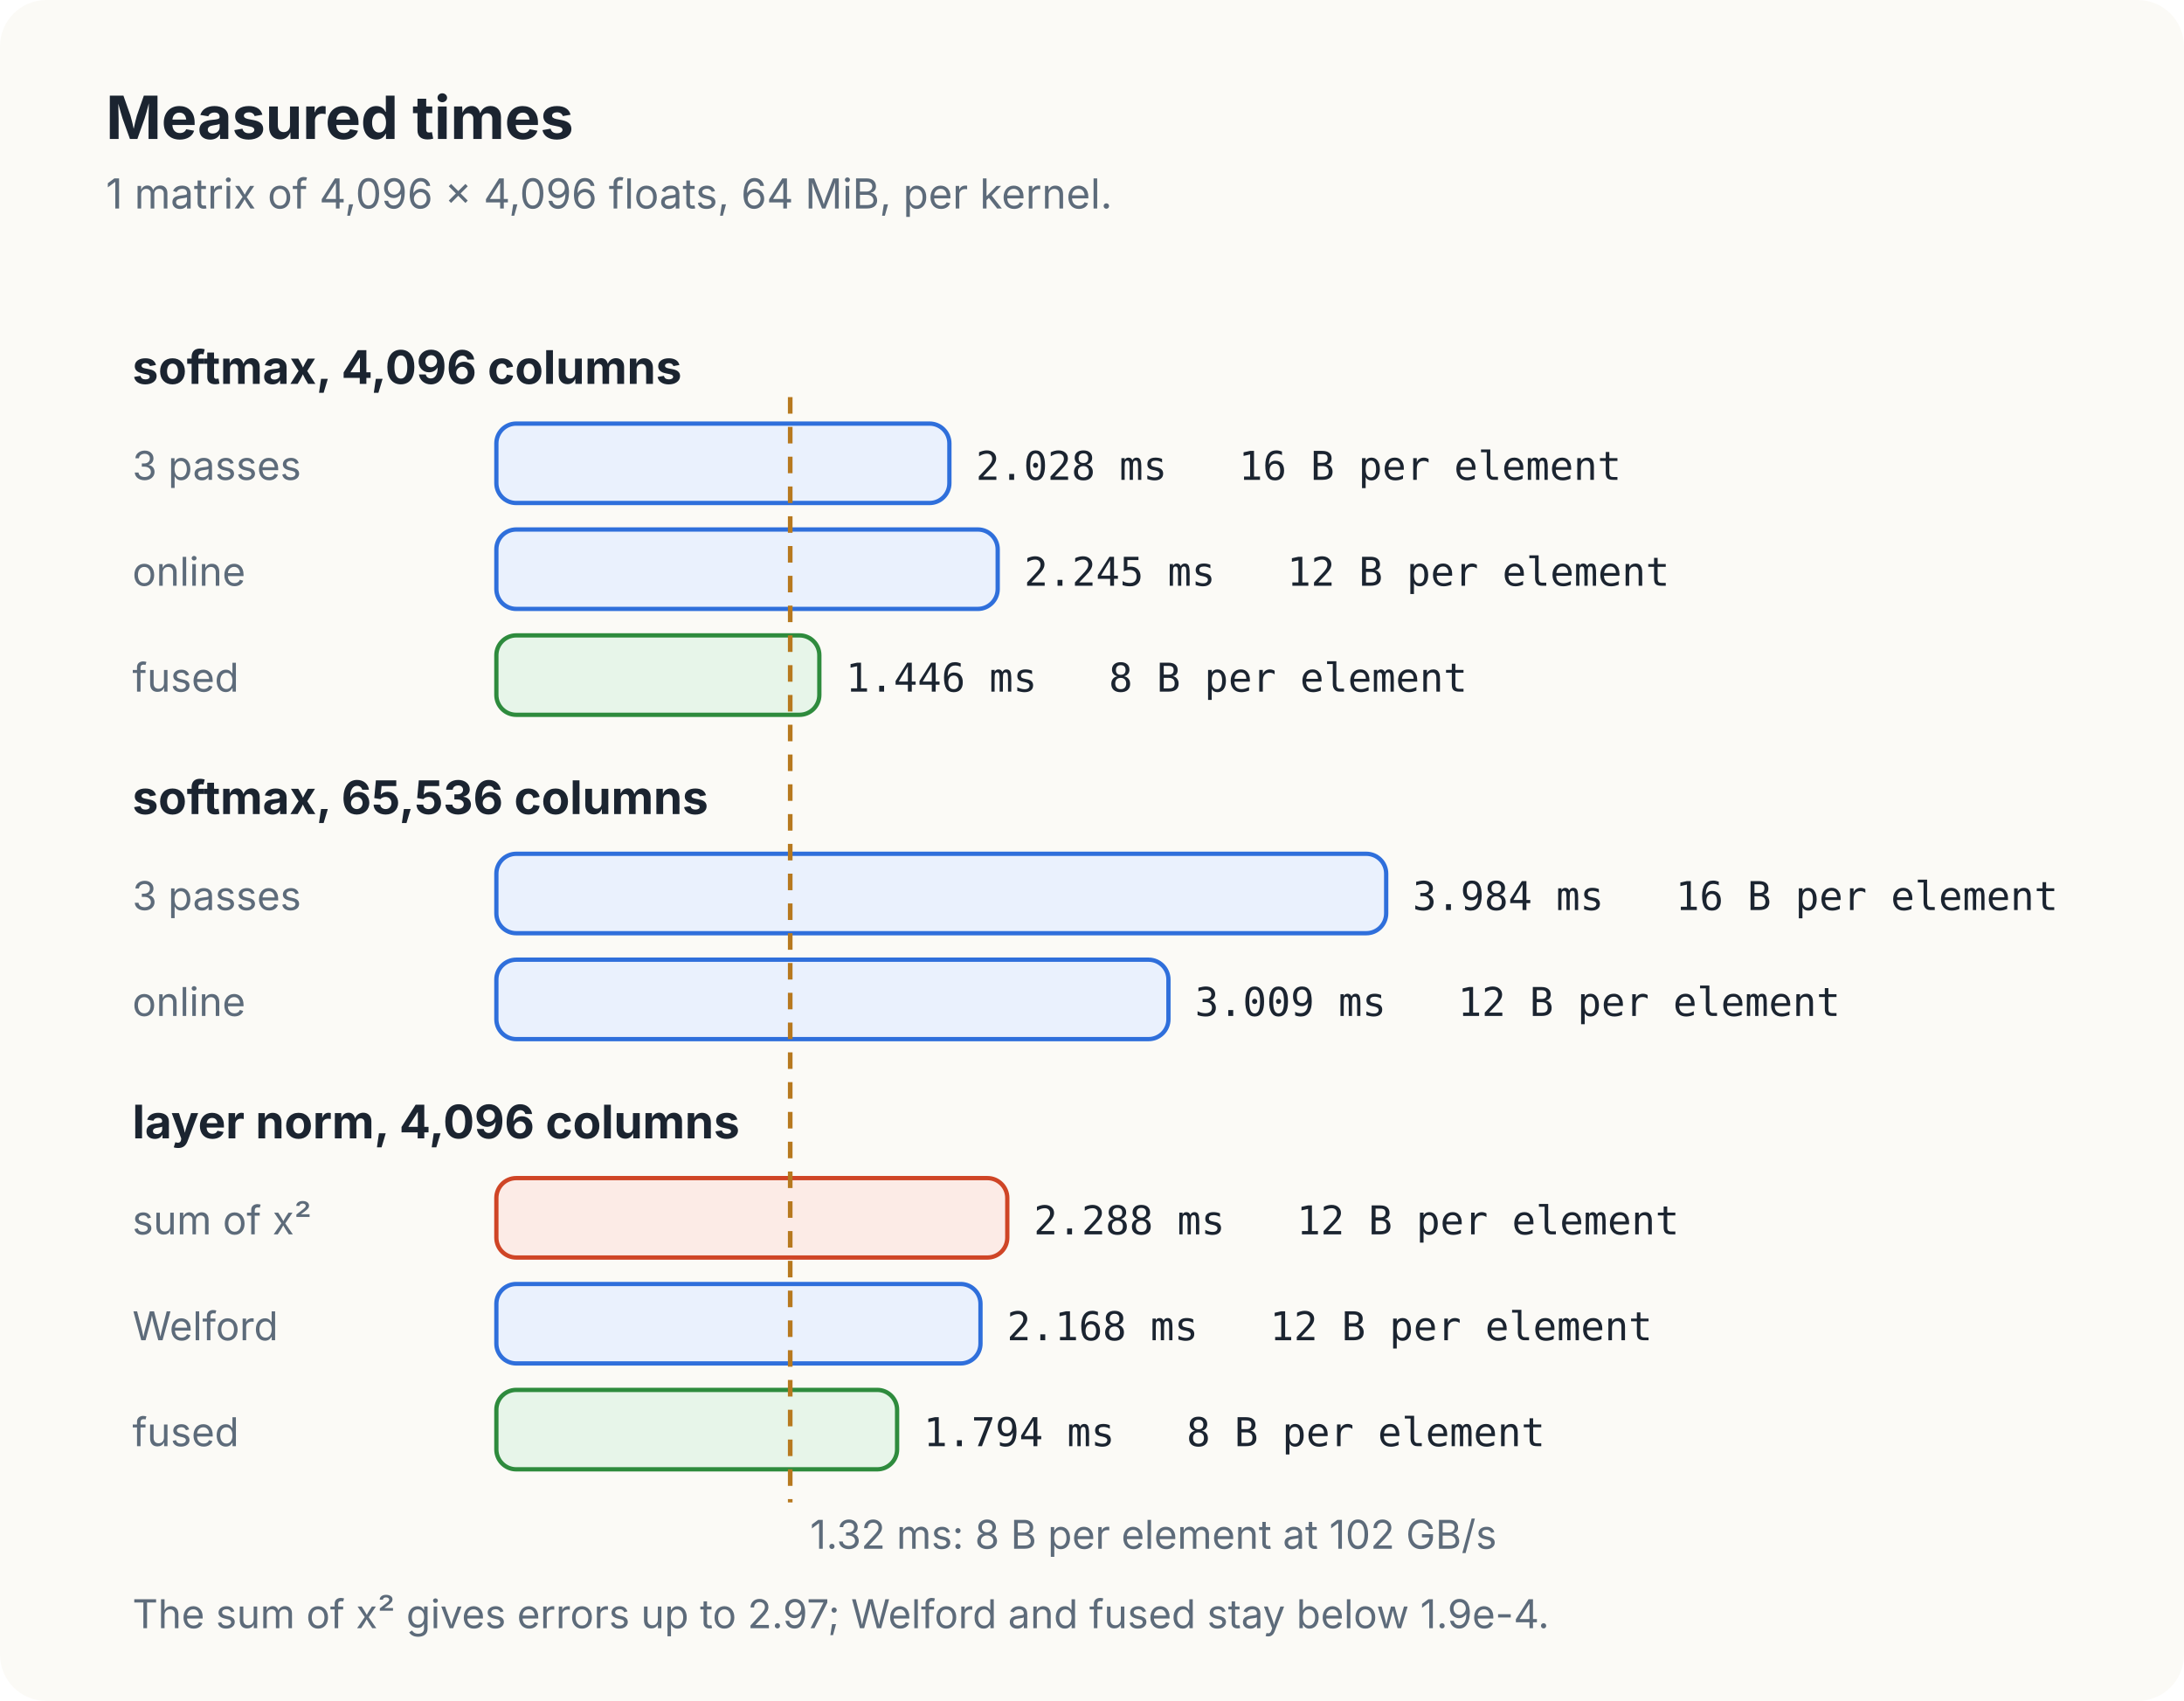
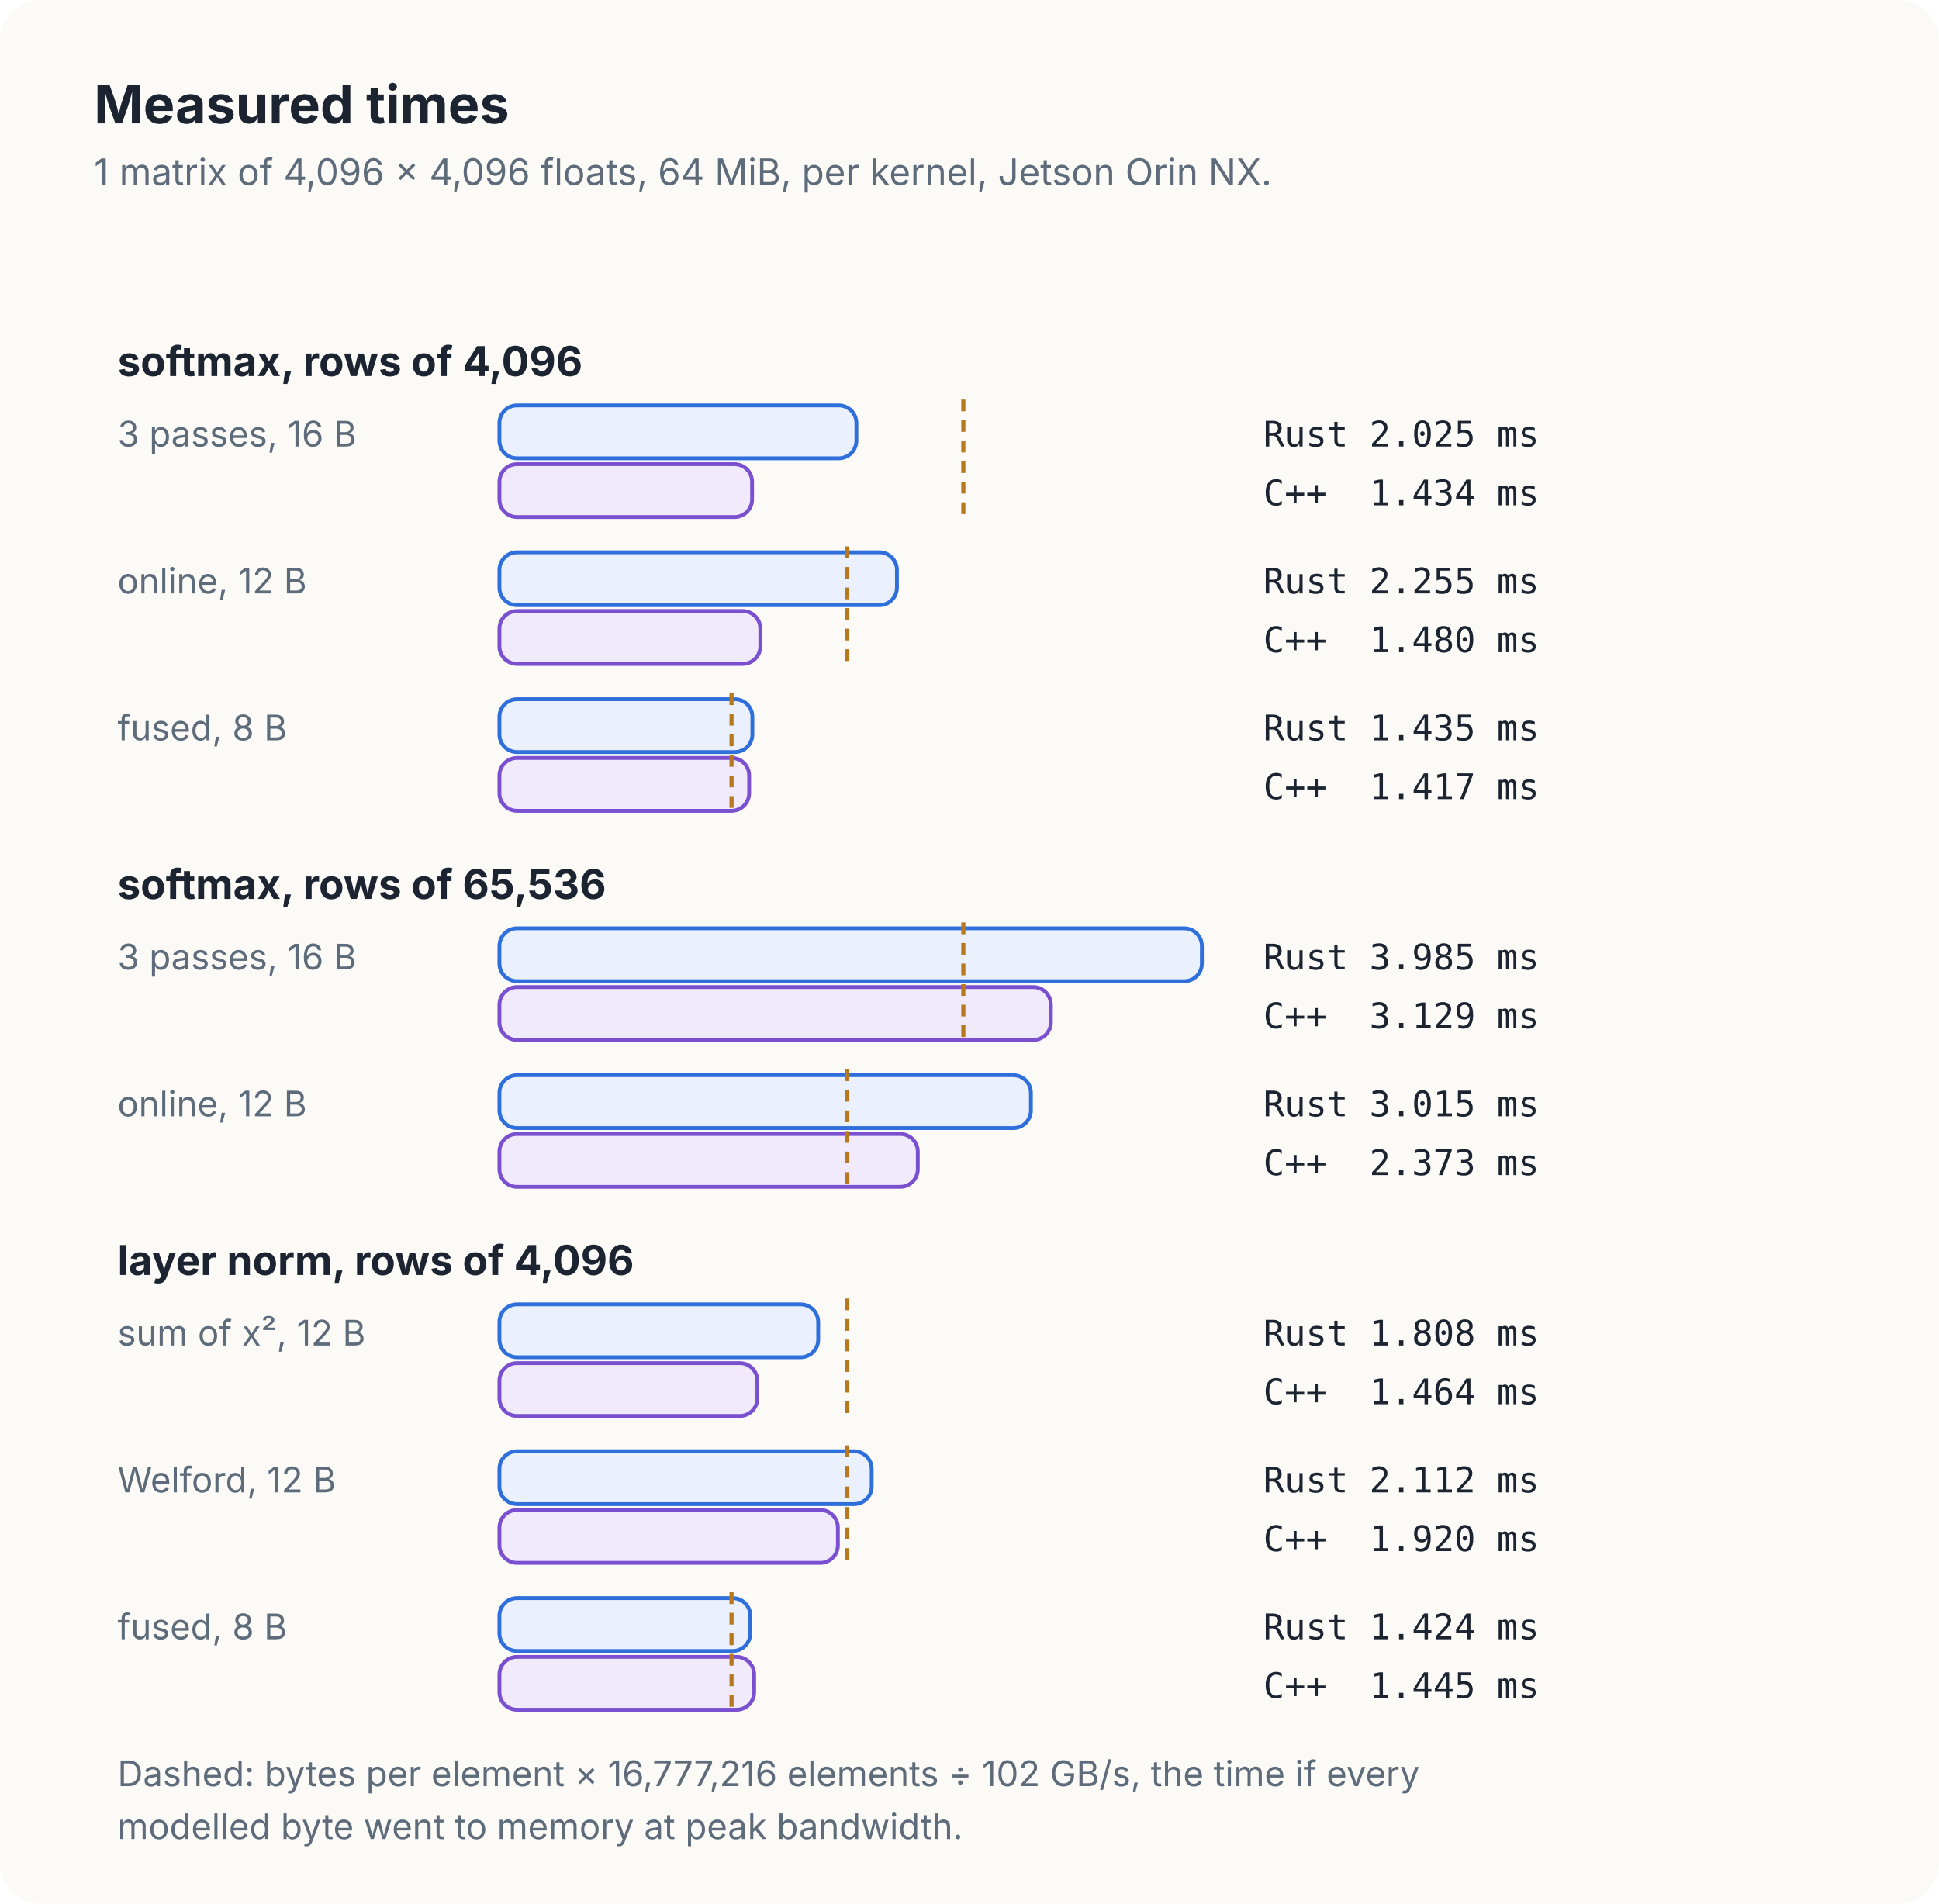
- <svg xmlns="http://www.w3.org/2000/svg" viewBox="0 0 660 514" width="660" height="514" role="img" aria-label="Horizontal bars of time per matrix of 4,096 by 4,096 floats. Softmax with rows of 4,096: 3 passes 2.028 ms, online 2.245 ms, fused 1.446 ms. With rows of 65,536: 3 passes 3.984 ms, online 3.009 ms. Layer norm: sum of squares 2.288 ms but wrong, Welford 2.168 ms, fused 1.794 ms. A dashed line marks 1.32 ms, the time to read and write every element once at 102 GB/s.">
+ <svg xmlns="http://www.w3.org/2000/svg" viewBox="0 0 660 648" width="660" height="648" role="img" aria-label="Paired bars of Rust and C++ times per 4,096 by 4,096 matrix on a Jetson Orin NX. Softmax rows of 4,096: 3 passes 2.025 and 1.434 ms, online 2.255 and 1.480 ms, fused 1.435 and 1.417 ms. Rows of 65,536: 3 passes 3.985 and 3.129 ms, online 3.015 and 2.373 ms. Layer norm: sum of squares 1.808 and 1.464 ms, Welford 2.112 and 1.920 ms, fused 1.424 and 1.445 ms. Dashed lines mark the modelled byte count at 102 GB/s.">
  <style>
    text { font-family: Inter, "Segoe UI", "Helvetica Neue", Helvetica, Arial, sans-serif; fill: #1B2430; }
    .title { font-size: 18px; font-weight: 650; }
    .lede { font-size: 12.5px; fill: #5D6B7A; }
    .name { font-size: 14px; font-weight: 650; }
    .sub { font-size: 12px; fill: #5D6B7A; }
    .note { font-size: 12px; fill: #5D6B7A; }
    .tab { font-size: 11.5px; font-weight: 650; letter-spacing: 0.04em; fill: #5D6B7A; }
    .mono { font-family: "JetBrains Mono", "SF Mono", Menlo, Consolas, monospace; font-size: 12px; }
    .dim { fill: #8794A3; }
    .strong { font-weight: 700; }
    .trap { fill: #CF4526; font-weight: 700; }
    .pill { font-size: 11px; font-weight: 600; }
    .wire { fill: none; stroke: #3F5873; stroke-width: 1.8; stroke-linecap: round; stroke-linejoin: round; }
    .wire.danger { stroke: #CF4526; stroke-dasharray: 6 5; }
    .wire.idle { stroke: #7F8EA0; stroke-dasharray: 2 5; }
  </style>
  <defs>
    <filter id="lift" x="-10%" y="-10%" width="120%" height="135%">
      <feDropShadow dx="0" dy="2" stdDeviation="3" flood-color="#1B2430" flood-opacity="0.13" />
    </filter>
    <linearGradient id="thor-body" x1="0" y1="0" x2="0" y2="1">
      <stop offset="0" stop-color="#C6CCD5" />
      <stop offset="1" stop-color="#979EA9" />
    </linearGradient>
    <linearGradient id="switch-body" x1="0" y1="0" x2="0" y2="1">
      <stop offset="0" stop-color="#3B4656" />
      <stop offset="1" stop-color="#232B37" />
    </linearGradient>
    <marker id="head" viewBox="0 0 10 10" refX="8.5" refY="5" markerUnits="userSpaceOnUse" markerWidth="11" markerHeight="11" orient="auto">
      <path d="M0.5,1 L9,5 L0.5,9 Z" fill="#3F5873" />
    </marker>
    <marker id="head-danger" viewBox="0 0 10 10" refX="8.5" refY="5" markerUnits="userSpaceOnUse" markerWidth="11" markerHeight="11" orient="auto">
      <path d="M0.5,1 L9,5 L0.5,9 Z" fill="#CF4526" />
    </marker>
    <marker id="head-idle" viewBox="0 0 10 10" refX="8.5" refY="5" markerUnits="userSpaceOnUse" markerWidth="11" markerHeight="11" orient="auto">
      <path d="M0.5,1 L9,5 L0.5,9 Z" fill="#7F8EA0" />
    </marker>
  </defs>
-   <rect width="660" height="514" rx="14" fill="#FBFAF6" />
+   <rect width="660" height="648" rx="14" fill="#FBFAF6" />
  <text x="32.0" y="42.0" class="title" text-anchor="start" xml:space="preserve">Measured times</text>
-   <text x="32.0" y="63.0" class="lede" text-anchor="start" xml:space="preserve">1 matrix of 4,096 × 4,096 floats, 64 MiB, per kernel.</text>
-   <text x="40.0" y="116.0" class="name" text-anchor="start" xml:space="preserve">softmax, 4,096 columns</text>
-   <text x="40.0" y="145.0" class="note" text-anchor="start" xml:space="preserve">3 passes</text>
-   <rect x="150.0" y="128.0" width="136.9" height="24.0" rx="6" fill="#EAF1FD" stroke="#2F6FDB" stroke-width="1.3" />
-   <text x="294.9" y="145.0" class="mono" text-anchor="start" xml:space="preserve">2.028 ms   16 B per element</text>
-   <text x="40.0" y="177.0" class="note" text-anchor="start" xml:space="preserve">online</text>
-   <rect x="150.0" y="160.0" width="151.5" height="24.0" rx="6" fill="#EAF1FD" stroke="#2F6FDB" stroke-width="1.3" />
-   <text x="309.5" y="177.0" class="mono" text-anchor="start" xml:space="preserve">2.245 ms   12 B per element</text>
-   <text x="40.0" y="209.0" class="note" text-anchor="start" xml:space="preserve">fused</text>
-   <rect x="150.0" y="192.0" width="97.6" height="24.0" rx="6" fill="#E7F5E9" stroke="#2E8B3D" stroke-width="1.3" />
-   <text x="255.6" y="209.0" class="mono" text-anchor="start" xml:space="preserve">1.446 ms   8 B per element</text>
-   <text x="40.0" y="246.0" class="name" text-anchor="start" xml:space="preserve">softmax, 65,536 columns</text>
-   <text x="40.0" y="275.0" class="note" text-anchor="start" xml:space="preserve">3 passes</text>
-   <rect x="150.0" y="258.0" width="268.9" height="24.0" rx="6" fill="#EAF1FD" stroke="#2F6FDB" stroke-width="1.3" />
-   <text x="426.9" y="275.0" class="mono" text-anchor="start" xml:space="preserve">3.984 ms   16 B per element</text>
-   <text x="40.0" y="307.0" class="note" text-anchor="start" xml:space="preserve">online</text>
-   <rect x="150.0" y="290.0" width="203.1" height="24.0" rx="6" fill="#EAF1FD" stroke="#2F6FDB" stroke-width="1.3" />
-   <text x="361.1" y="307.0" class="mono" text-anchor="start" xml:space="preserve">3.009 ms   12 B per element</text>
-   <text x="40.0" y="344.0" class="name" text-anchor="start" xml:space="preserve">layer norm, 4,096 columns</text>
-   <text x="40.0" y="373.0" class="note" text-anchor="start" xml:space="preserve">sum of x²</text>
-   <rect x="150.0" y="356.0" width="154.4" height="24.0" rx="6" fill="#FCEBE6" stroke="#CF4526" stroke-width="1.3" />
-   <text x="312.4" y="373.0" class="mono" text-anchor="start" xml:space="preserve">2.288 ms   12 B per element</text>
-   <text x="40.0" y="405.0" class="note" text-anchor="start" xml:space="preserve">Welford</text>
-   <rect x="150.0" y="388.0" width="146.3" height="24.0" rx="6" fill="#EAF1FD" stroke="#2F6FDB" stroke-width="1.3" />
-   <text x="304.3" y="405.0" class="mono" text-anchor="start" xml:space="preserve">2.168 ms   12 B per element</text>
-   <text x="40.0" y="437.0" class="note" text-anchor="start" xml:space="preserve">fused</text>
-   <rect x="150.0" y="420.0" width="121.1" height="24.0" rx="6" fill="#E7F5E9" stroke="#2E8B3D" stroke-width="1.3" />
-   <text x="279.1" y="437.0" class="mono" text-anchor="start" xml:space="preserve">1.794 ms   8 B per element</text>
-   <line x1="238.8" y1="120.0" x2="238.8" y2="454.0" stroke="#B7791F" stroke-width="1.4" stroke-dasharray="5 4" />
-   <text x="244.8" y="468.0" class="note" text-anchor="start" xml:space="preserve">1.32 ms: 8 B per element at 102 GB/s</text>
-   <text x="40.0" y="492.0" class="note" text-anchor="start" xml:space="preserve">The sum of x² gives errors up to 2.97; Welford and fused stay below 1.9e-4.</text>
+   <text x="32.0" y="63.0" class="lede" text-anchor="start" xml:space="preserve">1 matrix of 4,096 × 4,096 floats, 64 MiB, per kernel, Jetson Orin NX.</text>
+   <text x="40.0" y="128.0" class="name" text-anchor="start" xml:space="preserve">softmax, rows of 4,096</text>
+   <text x="40.0" y="152.0" class="note" text-anchor="start" xml:space="preserve">3 passes, 16 B</text>
+   <rect x="170.0" y="138.0" width="121.5" height="18.0" rx="6" fill="#EAF1FD" stroke="#2F6FDB" stroke-width="1.3" />
+   <text x="430.0" y="152.0" class="mono" text-anchor="start" xml:space="preserve">Rust 2.025 ms</text>
+   <rect x="170.0" y="158.0" width="86.0" height="18.0" rx="6" fill="#F0EAFB" stroke="#7A4FD0" stroke-width="1.3" />
+   <text x="430.0" y="172.0" class="mono" text-anchor="start" xml:space="preserve">C++  1.434 ms</text>
+   <line x1="327.9" y1="136.0" x2="327.9" y2="178.0" stroke="#B7791F" stroke-width="1.4" stroke-dasharray="4 3" />
+   <text x="40.0" y="202.0" class="note" text-anchor="start" xml:space="preserve">online, 12 B</text>
+   <rect x="170.0" y="188.0" width="135.3" height="18.0" rx="6" fill="#EAF1FD" stroke="#2F6FDB" stroke-width="1.3" />
+   <text x="430.0" y="202.0" class="mono" text-anchor="start" xml:space="preserve">Rust 2.255 ms</text>
+   <rect x="170.0" y="208.0" width="88.8" height="18.0" rx="6" fill="#F0EAFB" stroke="#7A4FD0" stroke-width="1.3" />
+   <text x="430.0" y="222.0" class="mono" text-anchor="start" xml:space="preserve">C++  1.480 ms</text>
+   <line x1="288.4" y1="186.0" x2="288.4" y2="228.0" stroke="#B7791F" stroke-width="1.4" stroke-dasharray="4 3" />
+   <text x="40.0" y="252.0" class="note" text-anchor="start" xml:space="preserve">fused, 8 B</text>
+   <rect x="170.0" y="238.0" width="86.1" height="18.0" rx="6" fill="#EAF1FD" stroke="#2F6FDB" stroke-width="1.3" />
+   <text x="430.0" y="252.0" class="mono" text-anchor="start" xml:space="preserve">Rust 1.435 ms</text>
+   <rect x="170.0" y="258.0" width="85.0" height="18.0" rx="6" fill="#F0EAFB" stroke="#7A4FD0" stroke-width="1.3" />
+   <text x="430.0" y="272.0" class="mono" text-anchor="start" xml:space="preserve">C++  1.417 ms</text>
+   <line x1="249.0" y1="236.0" x2="249.0" y2="278.0" stroke="#B7791F" stroke-width="1.4" stroke-dasharray="4 3" />
+   <text x="40.0" y="306.0" class="name" text-anchor="start" xml:space="preserve">softmax, rows of 65,536</text>
+   <text x="40.0" y="330.0" class="note" text-anchor="start" xml:space="preserve">3 passes, 16 B</text>
+   <rect x="170.0" y="316.0" width="239.1" height="18.0" rx="6" fill="#EAF1FD" stroke="#2F6FDB" stroke-width="1.3" />
+   <text x="430.0" y="330.0" class="mono" text-anchor="start" xml:space="preserve">Rust 3.985 ms</text>
+   <rect x="170.0" y="336.0" width="187.7" height="18.0" rx="6" fill="#F0EAFB" stroke="#7A4FD0" stroke-width="1.3" />
+   <text x="430.0" y="350.0" class="mono" text-anchor="start" xml:space="preserve">C++  3.129 ms</text>
+   <line x1="327.9" y1="314.0" x2="327.9" y2="356.0" stroke="#B7791F" stroke-width="1.4" stroke-dasharray="4 3" />
+   <text x="40.0" y="380.0" class="note" text-anchor="start" xml:space="preserve">online, 12 B</text>
+   <rect x="170.0" y="366.0" width="180.9" height="18.0" rx="6" fill="#EAF1FD" stroke="#2F6FDB" stroke-width="1.3" />
+   <text x="430.0" y="380.0" class="mono" text-anchor="start" xml:space="preserve">Rust 3.015 ms</text>
+   <rect x="170.0" y="386.0" width="142.4" height="18.0" rx="6" fill="#F0EAFB" stroke="#7A4FD0" stroke-width="1.3" />
+   <text x="430.0" y="400.0" class="mono" text-anchor="start" xml:space="preserve">C++  2.373 ms</text>
+   <line x1="288.4" y1="364.0" x2="288.4" y2="406.0" stroke="#B7791F" stroke-width="1.4" stroke-dasharray="4 3" />
+   <text x="40.0" y="434.0" class="name" text-anchor="start" xml:space="preserve">layer norm, rows of 4,096</text>
+   <text x="40.0" y="458.0" class="note" text-anchor="start" xml:space="preserve">sum of x², 12 B</text>
+   <rect x="170.0" y="444.0" width="108.5" height="18.0" rx="6" fill="#EAF1FD" stroke="#2F6FDB" stroke-width="1.3" />
+   <text x="430.0" y="458.0" class="mono" text-anchor="start" xml:space="preserve">Rust 1.808 ms</text>
+   <rect x="170.0" y="464.0" width="87.8" height="18.0" rx="6" fill="#F0EAFB" stroke="#7A4FD0" stroke-width="1.3" />
+   <text x="430.0" y="478.0" class="mono" text-anchor="start" xml:space="preserve">C++  1.464 ms</text>
+   <line x1="288.4" y1="442.0" x2="288.4" y2="484.0" stroke="#B7791F" stroke-width="1.4" stroke-dasharray="4 3" />
+   <text x="40.0" y="508.0" class="note" text-anchor="start" xml:space="preserve">Welford, 12 B</text>
+   <rect x="170.0" y="494.0" width="126.7" height="18.0" rx="6" fill="#EAF1FD" stroke="#2F6FDB" stroke-width="1.3" />
+   <text x="430.0" y="508.0" class="mono" text-anchor="start" xml:space="preserve">Rust 2.112 ms</text>
+   <rect x="170.0" y="514.0" width="115.2" height="18.0" rx="6" fill="#F0EAFB" stroke="#7A4FD0" stroke-width="1.3" />
+   <text x="430.0" y="528.0" class="mono" text-anchor="start" xml:space="preserve">C++  1.920 ms</text>
+   <line x1="288.4" y1="492.0" x2="288.4" y2="534.0" stroke="#B7791F" stroke-width="1.4" stroke-dasharray="4 3" />
+   <text x="40.0" y="558.0" class="note" text-anchor="start" xml:space="preserve">fused, 8 B</text>
+   <rect x="170.0" y="544.0" width="85.4" height="18.0" rx="6" fill="#EAF1FD" stroke="#2F6FDB" stroke-width="1.3" />
+   <text x="430.0" y="558.0" class="mono" text-anchor="start" xml:space="preserve">Rust 1.424 ms</text>
+   <rect x="170.0" y="564.0" width="86.7" height="18.0" rx="6" fill="#F0EAFB" stroke="#7A4FD0" stroke-width="1.3" />
+   <text x="430.0" y="578.0" class="mono" text-anchor="start" xml:space="preserve">C++  1.445 ms</text>
+   <line x1="249.0" y1="542.0" x2="249.0" y2="584.0" stroke="#B7791F" stroke-width="1.4" stroke-dasharray="4 3" />
+   <text x="40.0" y="608.0" class="note" text-anchor="start" xml:space="preserve">Dashed: bytes per element × 16,777,216 elements ÷ 102 GB/s, the time if every</text>
+   <text x="40.0" y="626.0" class="note" text-anchor="start" xml:space="preserve">modelled byte went to memory at peak bandwidth.</text>
</svg>
